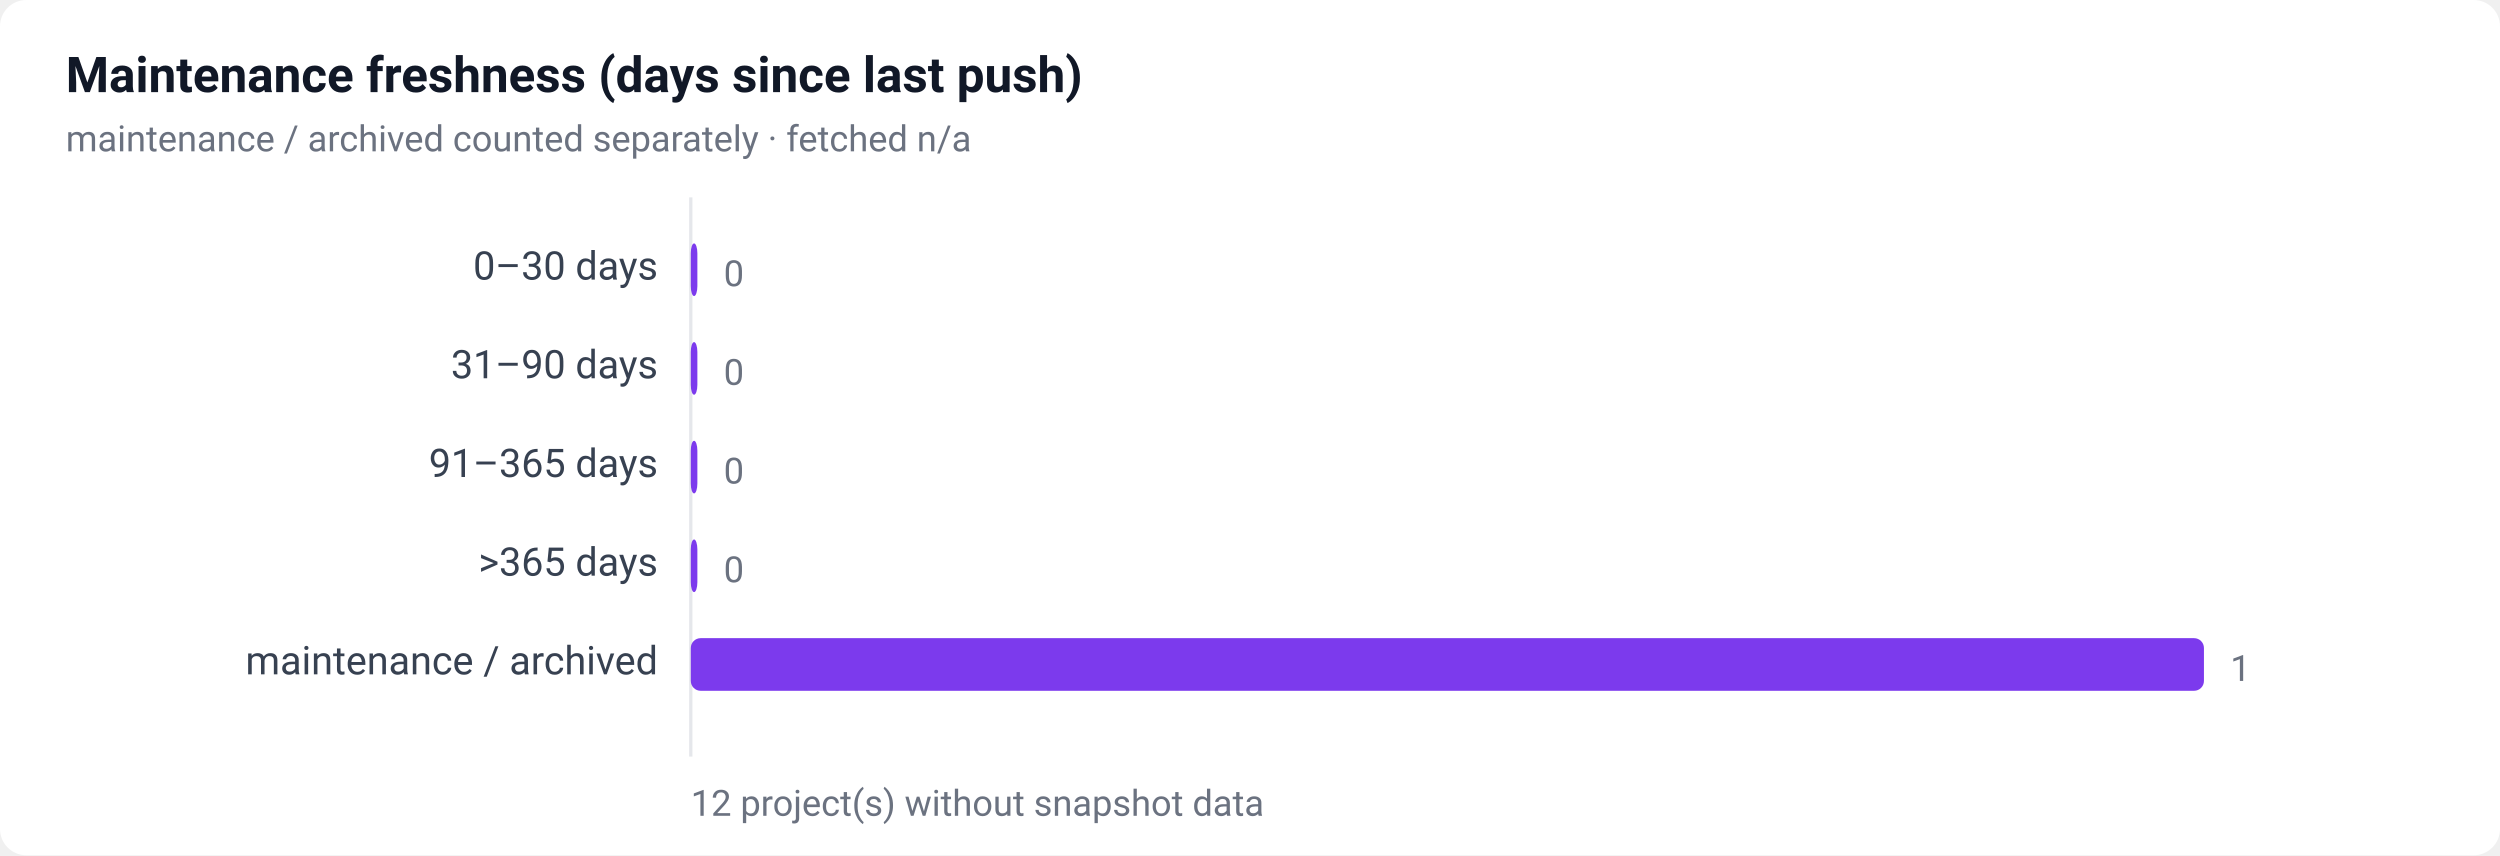
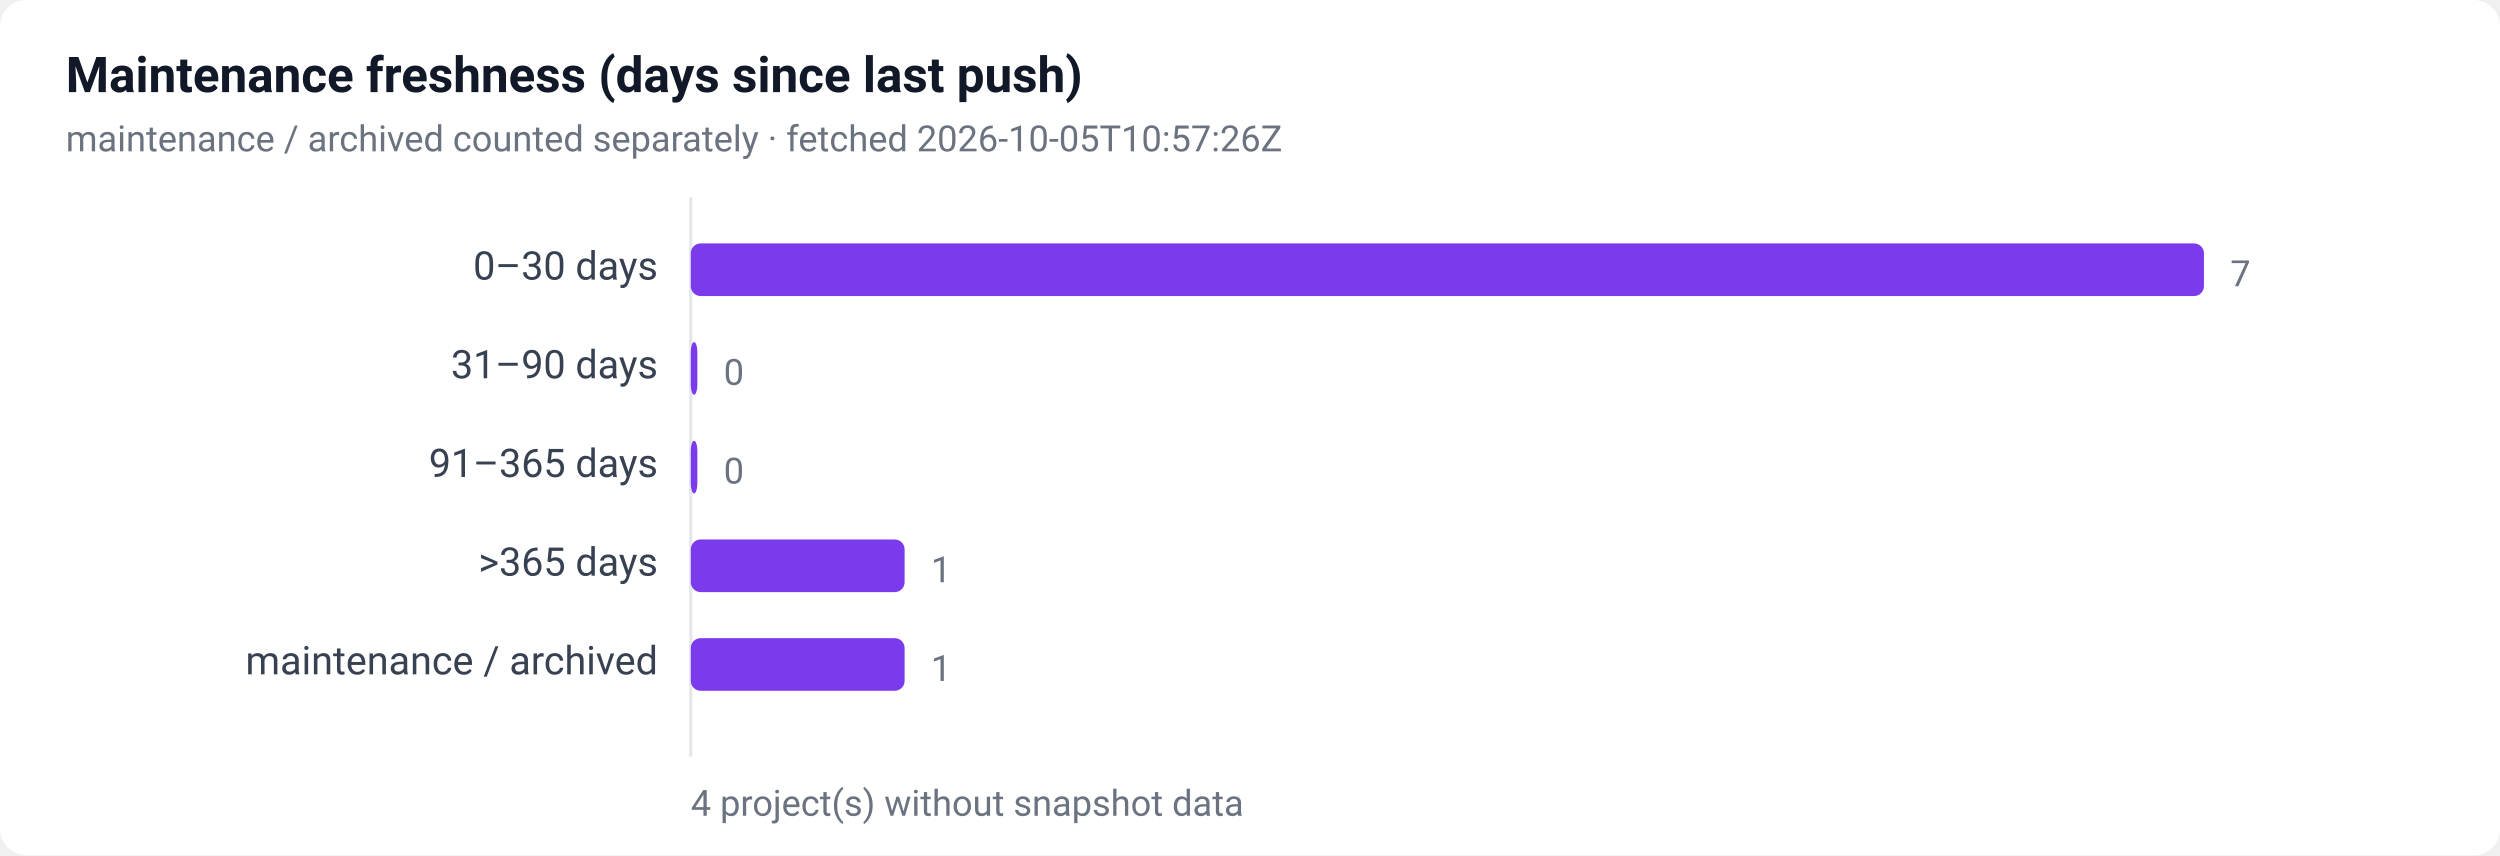
<svg xmlns="http://www.w3.org/2000/svg" viewBox="0 0 760 260" width="760" height="260" role="img" aria-label="Maintenance freshness (days since last push)">
  <style>
    .bg { fill: #ffffff; }
    .label, .value, .title, .sub { font-family: ui-sans-serif, -apple-system, "Segoe UI", Roboto, "Helvetica Neue", sans-serif; }
    .title { font-size: 15px; font-weight: 600; fill: #111827; }
    .sub   { font-size: 11px; fill: #6b7280; }
    .label { font-size: 12px; fill: #374151; }
    .value { font-size: 11px; fill: #6b7280; }
    .bar   { fill: #2563eb; }
    .bar-alt { fill: #7c3aed; }
    .axis  { stroke: #e5e7eb; stroke-width: 1; }
    @media (prefers-color-scheme: dark) {
      .bg { fill: #0b0f19; }
      .title { fill: #f3f4f6; }
      .sub, .value { fill: #9ca3af; }
      .label { fill: #d1d5db; }
      .bar { fill: #60a5fa; }
      .bar-alt { fill: #a78bfa; }
      .axis { stroke: #1f2937; }
    }
  </style>
  <rect class="bg" width="760" height="260" rx="8" />
  <text class="title" x="20" y="28">Maintenance freshness (days since last push)</text>
-   <text class="sub" x="20" y="46">maintenance / archived counted separately · fetched n/a</text>
+   <text class="sub" x="20" y="46">maintenance / archived counted separately · fetched 2026-10-05T10:57:26Z</text>
  <line class="axis" x1="210" y1="60" x2="210" y2="230" />
  <text class="label" x="200" y="85" text-anchor="end">0–30 days</text>
-   <rect class="bar-alt" x="210" y="74" width="2" height="16" rx="3" />
-   <text class="value" x="220" y="87">0</text>
+   <rect class="bar-alt" x="210" y="74" width="460" height="16" rx="3" />
+   <text class="value" x="678" y="87">7</text>
  <text class="label" x="200" y="115" text-anchor="end">31–90 days</text>
  <rect class="bar-alt" x="210" y="104" width="2" height="16" rx="3" />
  <text class="value" x="220" y="117">0</text>
  <text class="label" x="200" y="145" text-anchor="end">91–365 days</text>
  <rect class="bar-alt" x="210" y="134" width="2" height="16" rx="3" />
  <text class="value" x="220" y="147">0</text>
  <text class="label" x="200" y="175" text-anchor="end">&gt;365 days</text>
-   <rect class="bar-alt" x="210" y="164" width="2" height="16" rx="3" />
-   <text class="value" x="220" y="177">0</text>
+   <rect class="bar-alt" x="210" y="164" width="65" height="16" rx="3" />
+   <text class="value" x="283" y="177">1</text>
  <text class="label" x="200" y="205" text-anchor="end">maintenance / archived</text>
-   <rect class="bar-alt" x="210" y="194" width="460" height="16" rx="3" />
-   <text class="value" x="678" y="207">1</text>
-   <text class="value" x="210" y="248">12 project(s) without snapshot data</text>
+   <rect class="bar-alt" x="210" y="194" width="65" height="16" rx="3" />
+   <text class="value" x="283" y="207">1</text>
+   <text class="value" x="210" y="248">4 project(s) without snapshot data</text>
</svg>
